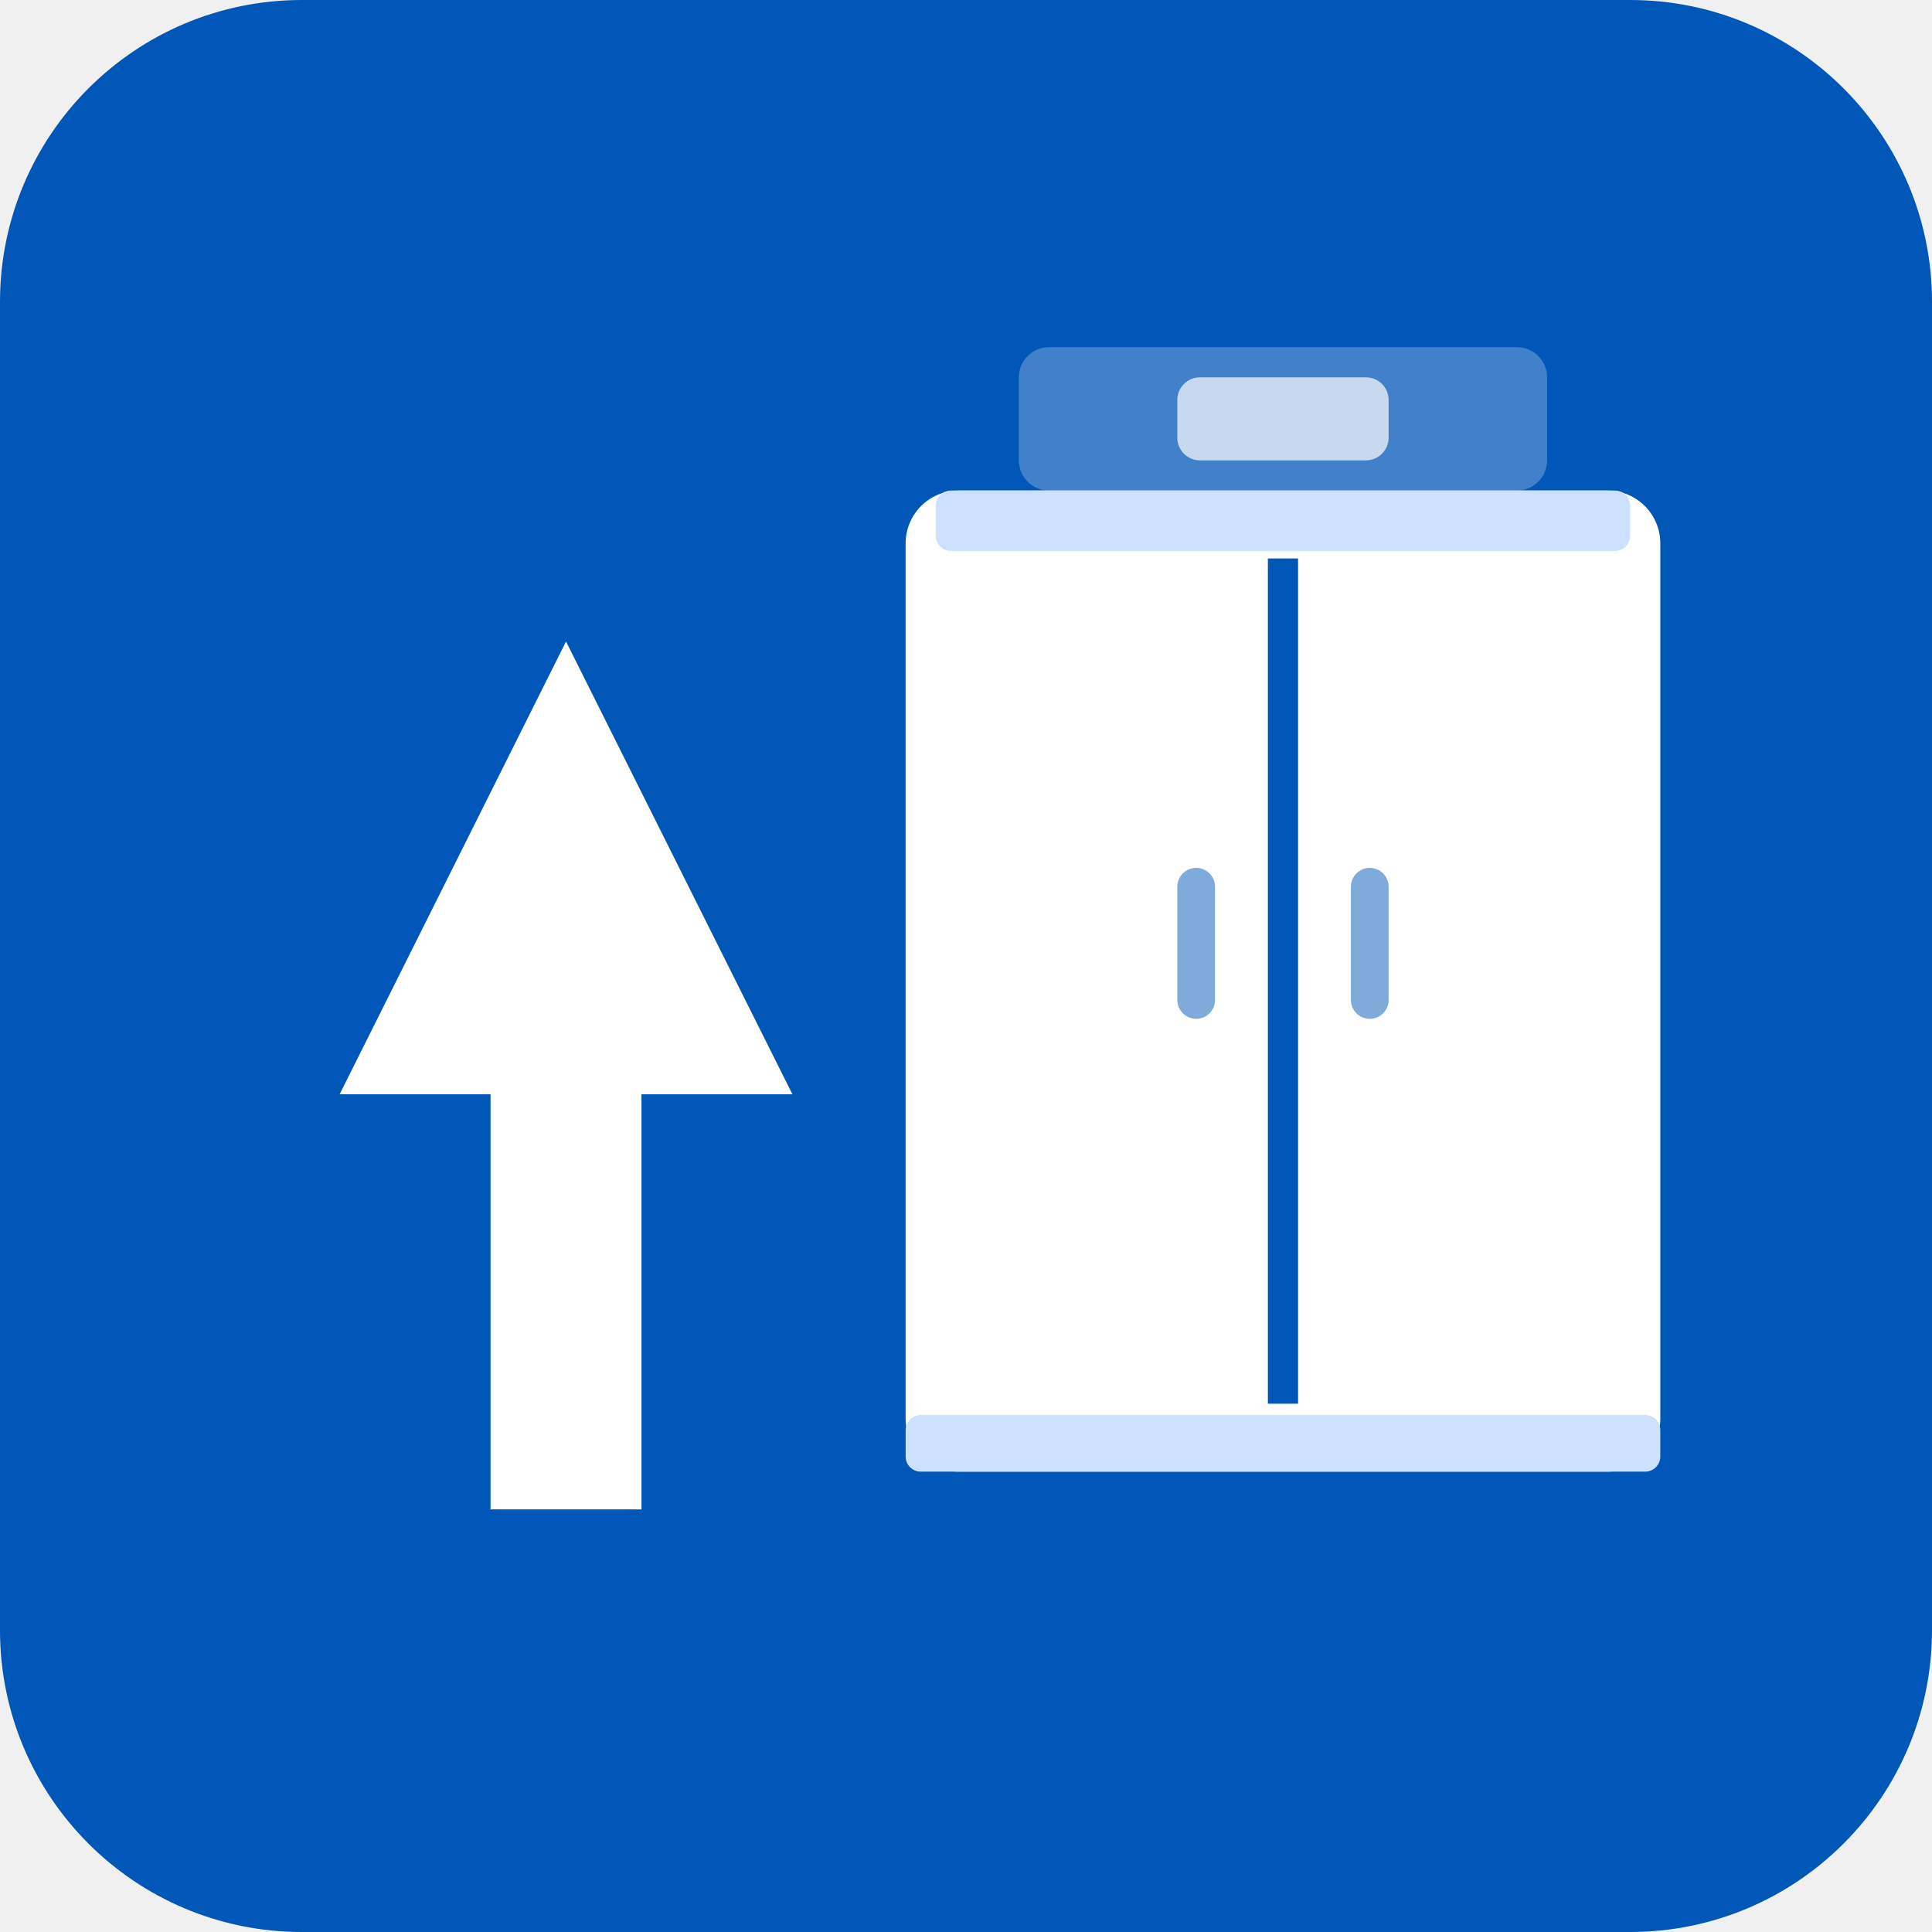
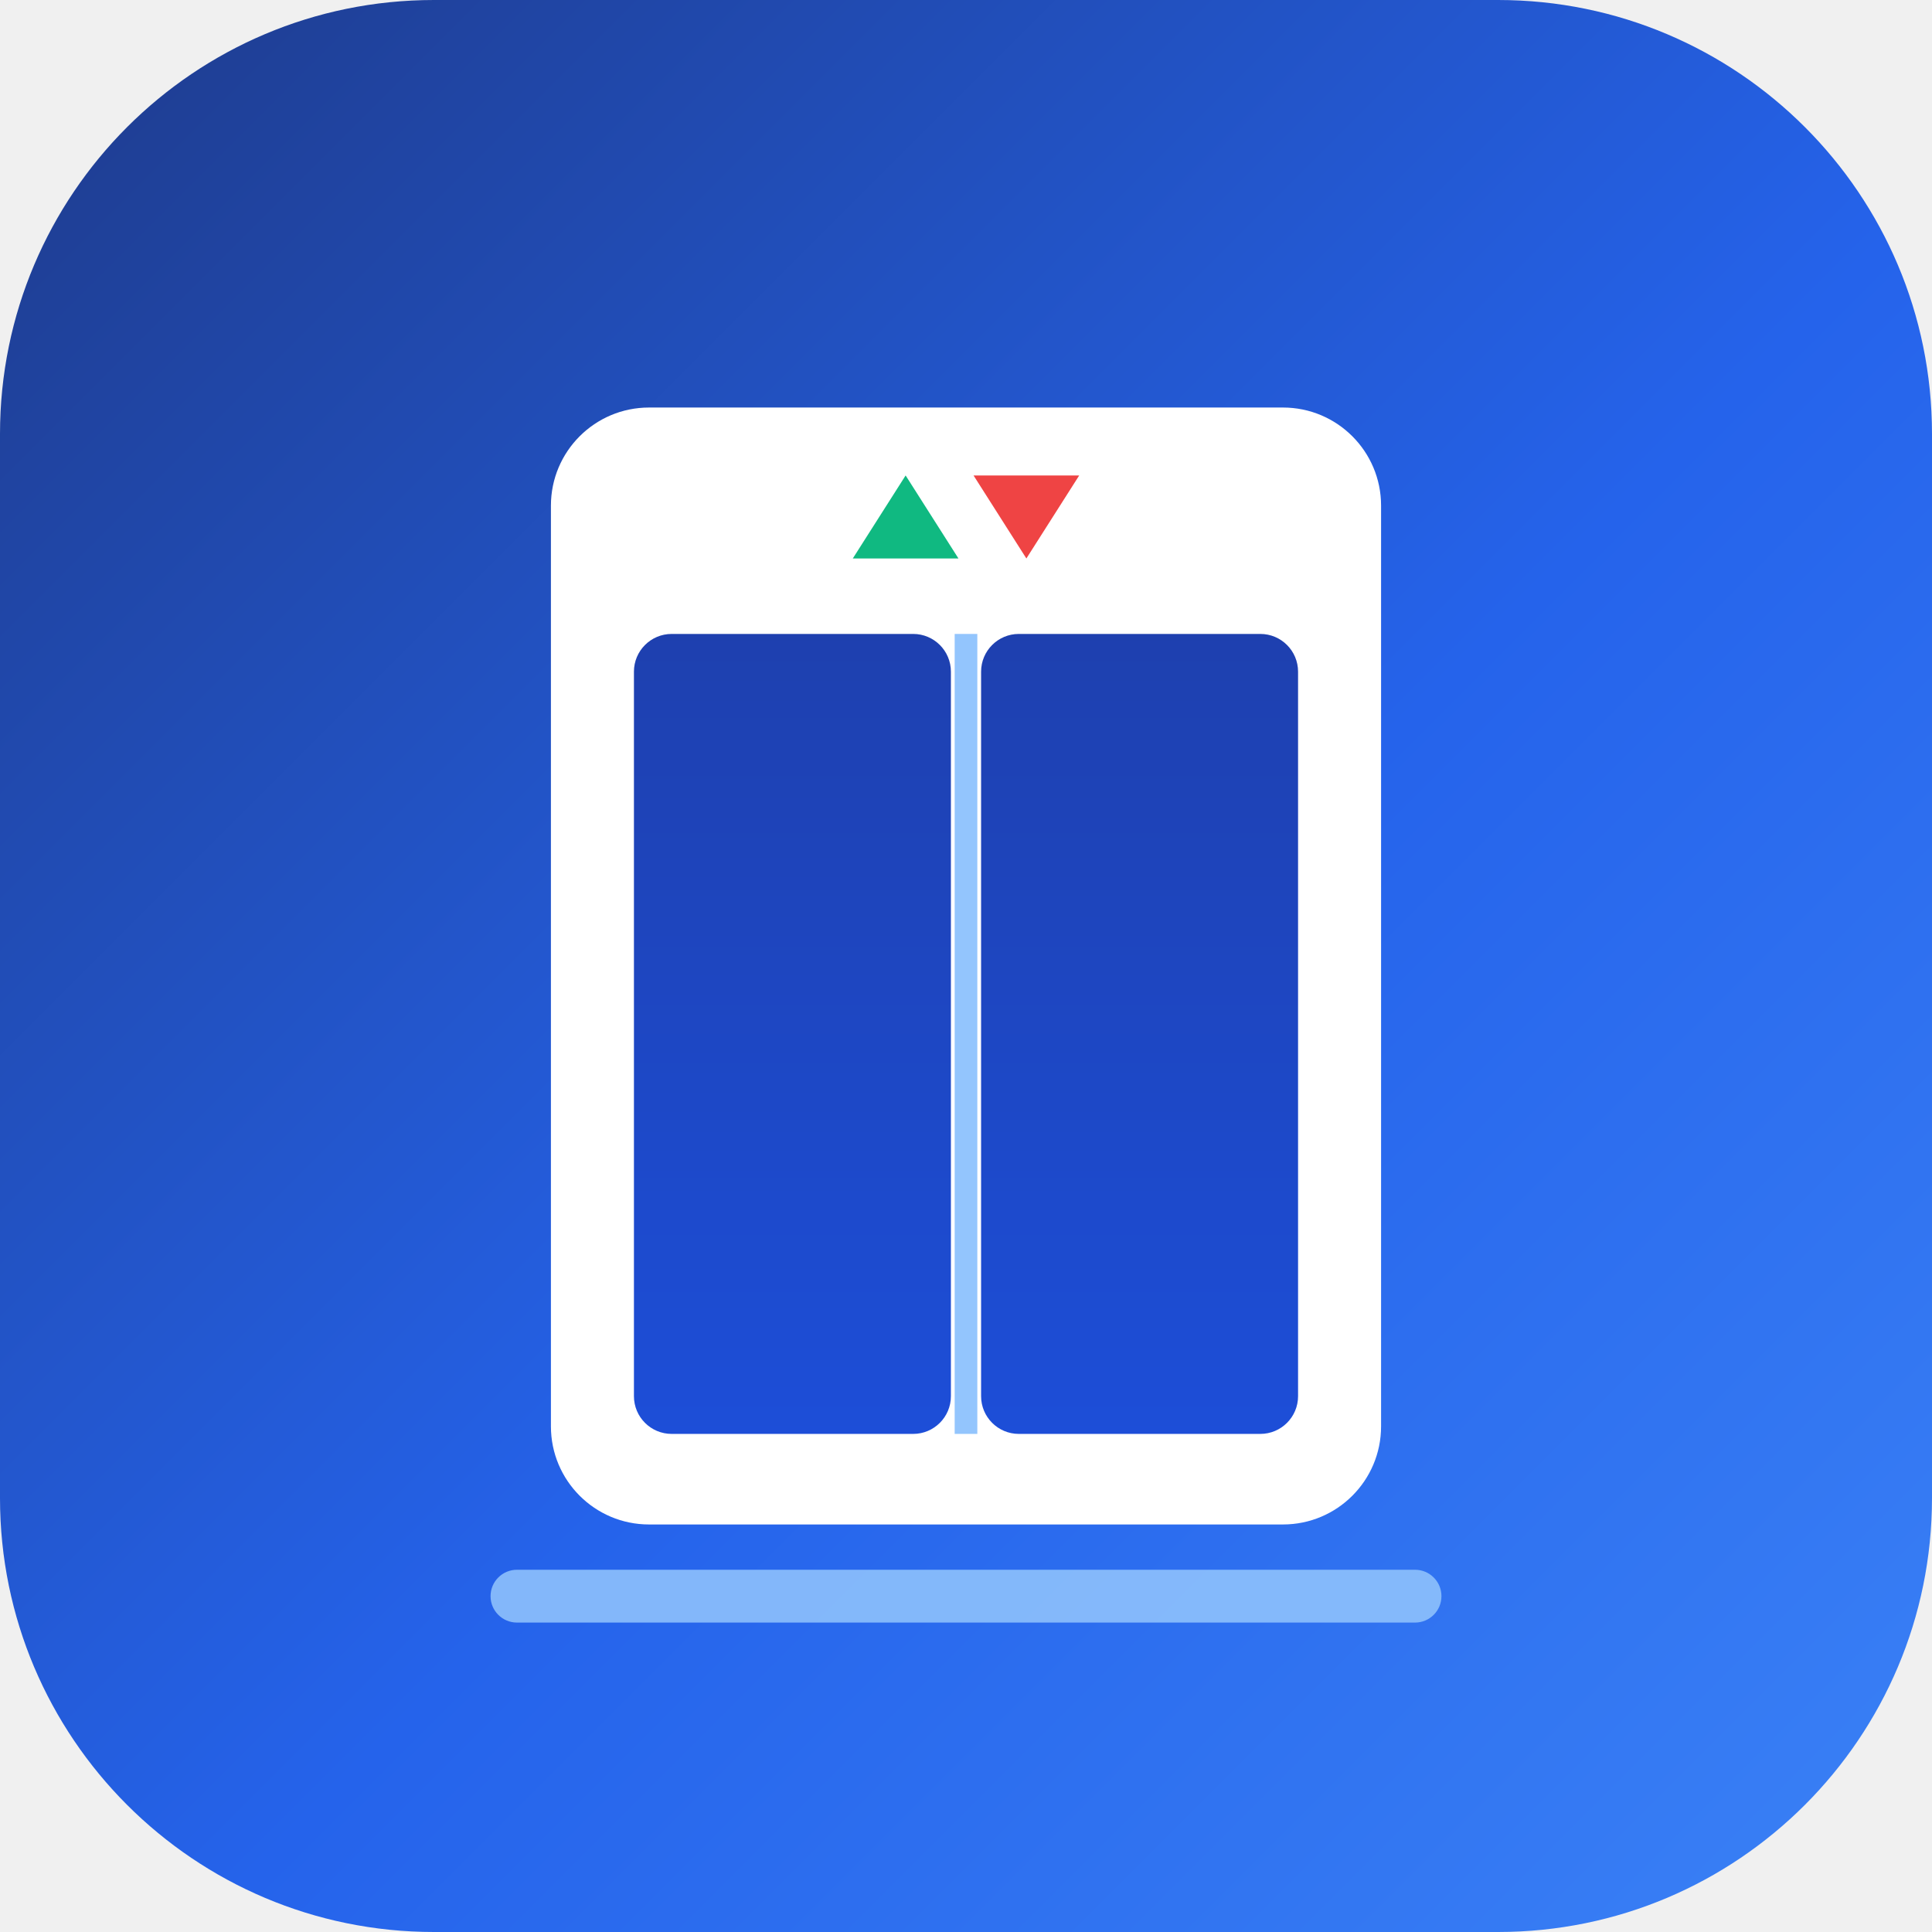
- <svg xmlns="http://www.w3.org/2000/svg" viewBox="0 0 512 512" width="512" height="512">
-   <rect width="512" height="512" rx="80" fill="#0057B8" />
-   <polygon points="90,290 130,290 130,400 170,400 170,290 210,290 150,170" fill="#FFFFFF" />
-   <rect x="240" y="130" width="200" height="260" rx="14" fill="#FFFFFF" />
-   <line x1="340" y1="148" x2="340" y2="372" stroke="#0057B8" stroke-width="8" />
-   <rect x="248" y="130" width="184" height="16" rx="4" fill="#CCE0FF" />
-   <rect x="312" y="230" width="10" height="40" rx="5" fill="#0057B8" opacity="0.5" />
-   <rect x="358" y="230" width="10" height="40" rx="5" fill="#0057B8" opacity="0.5" />
-   <rect x="270" y="92" width="140" height="38" rx="8" fill="#FFFFFF" opacity="0.25" />
-   <rect x="312" y="100" width="56" height="22" rx="6" fill="#FFFFFF" opacity="0.7" />
-   <rect x="240" y="375" width="200" height="15" rx="4" fill="#CCE0FF" />
+ <svg xmlns="http://www.w3.org/2000/svg" width="512" height="512" viewBox="0 0 512 512">
+   <defs>
+     <linearGradient id="bg" x1="0" y1="0" x2="1" y2="1">
+       <stop offset="0" stop-color="#1e3a8a" />
+       <stop offset="0.55" stop-color="#2563eb" />
+       <stop offset="1" stop-color="#3b82f6" />
+     </linearGradient>
+     <linearGradient id="door" x1="0" y1="0" x2="0" y2="1">
+       <stop offset="0" stop-color="#1e40af" />
+       <stop offset="1" stop-color="#1d4ed8" />
+     </linearGradient>
+   </defs>
+   <rect width="512" height="512" rx="115" fill="url(#bg)" />
+   <rect x="146" y="108" width="220" height="296" rx="26" fill="#ffffff" />
+   <path d="M 226 148 L 240 126 L 254 148 Z" fill="#10b981" />
+   <path d="M 258 126 L 286 126 L 272 148 Z" fill="#ef4444" />
+   <rect x="168" y="168" width="84" height="212" rx="10" fill="url(#door)" />
+   <rect x="260" y="168" width="84" height="212" rx="10" fill="url(#door)" />
+   <rect x="253" y="168" width="6" height="212" fill="#93c5fd" />
+   <rect x="130" y="416" width="252" height="14" rx="7" fill="#93c5fd" opacity="0.85" />
</svg>
